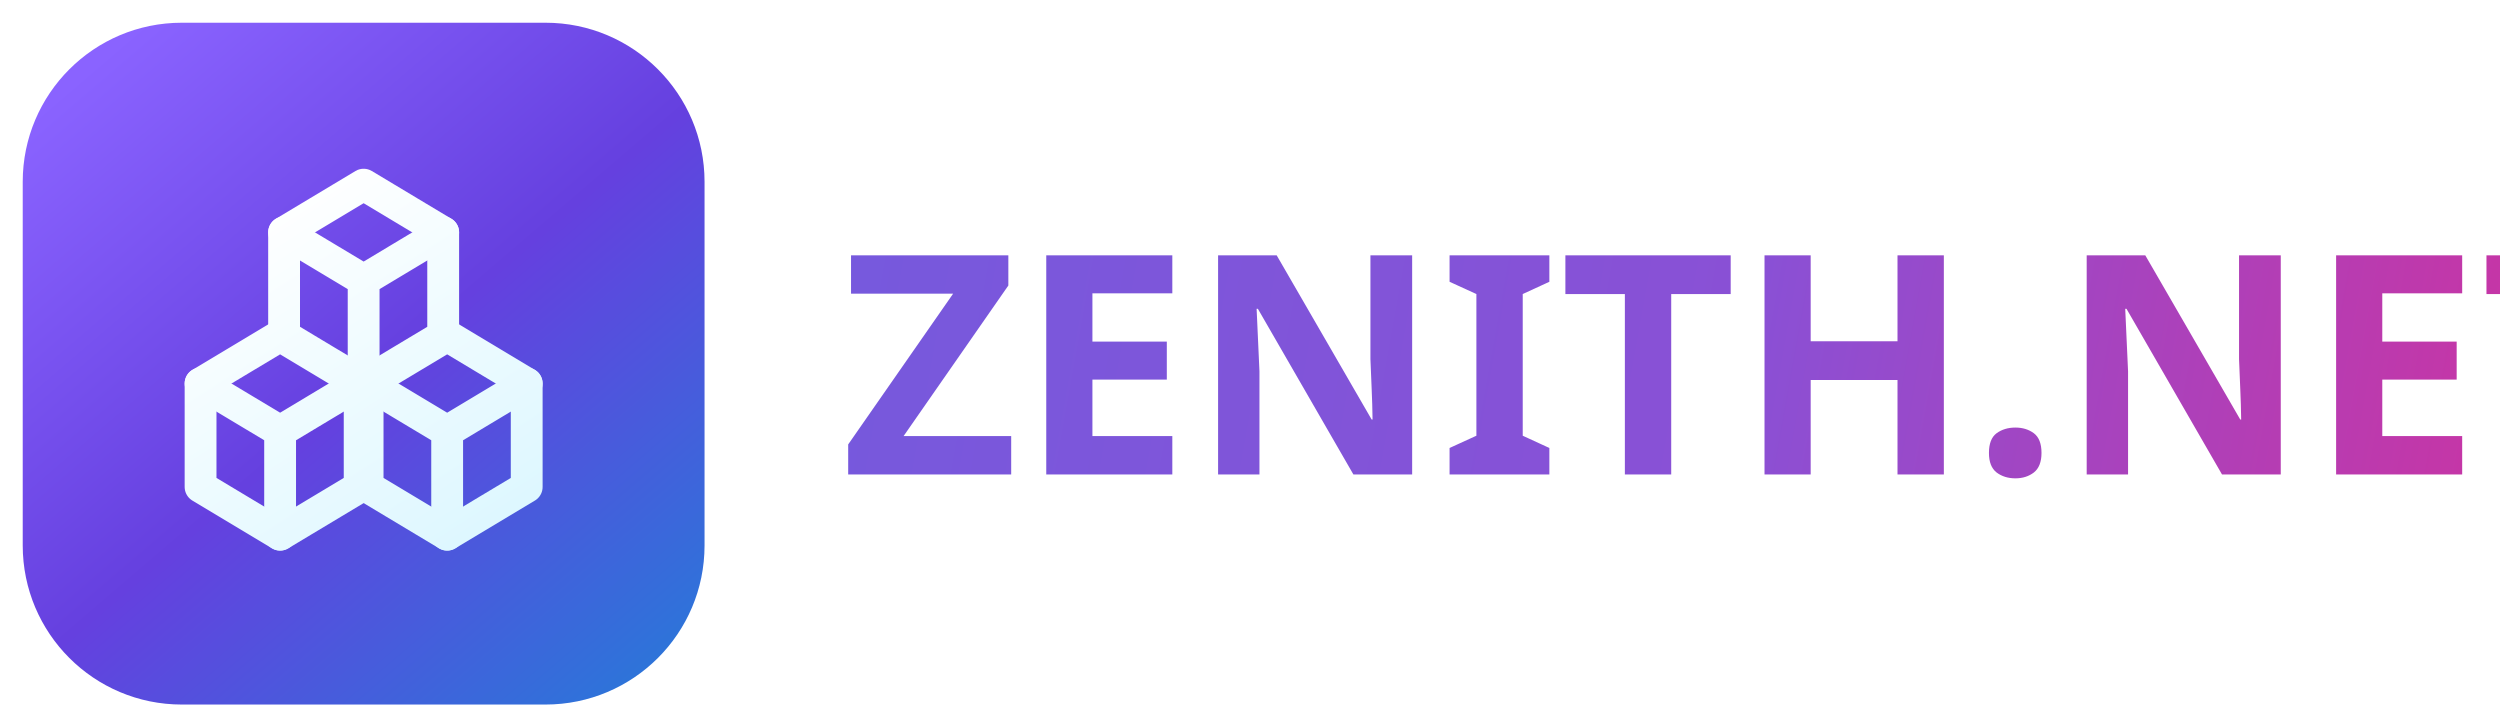
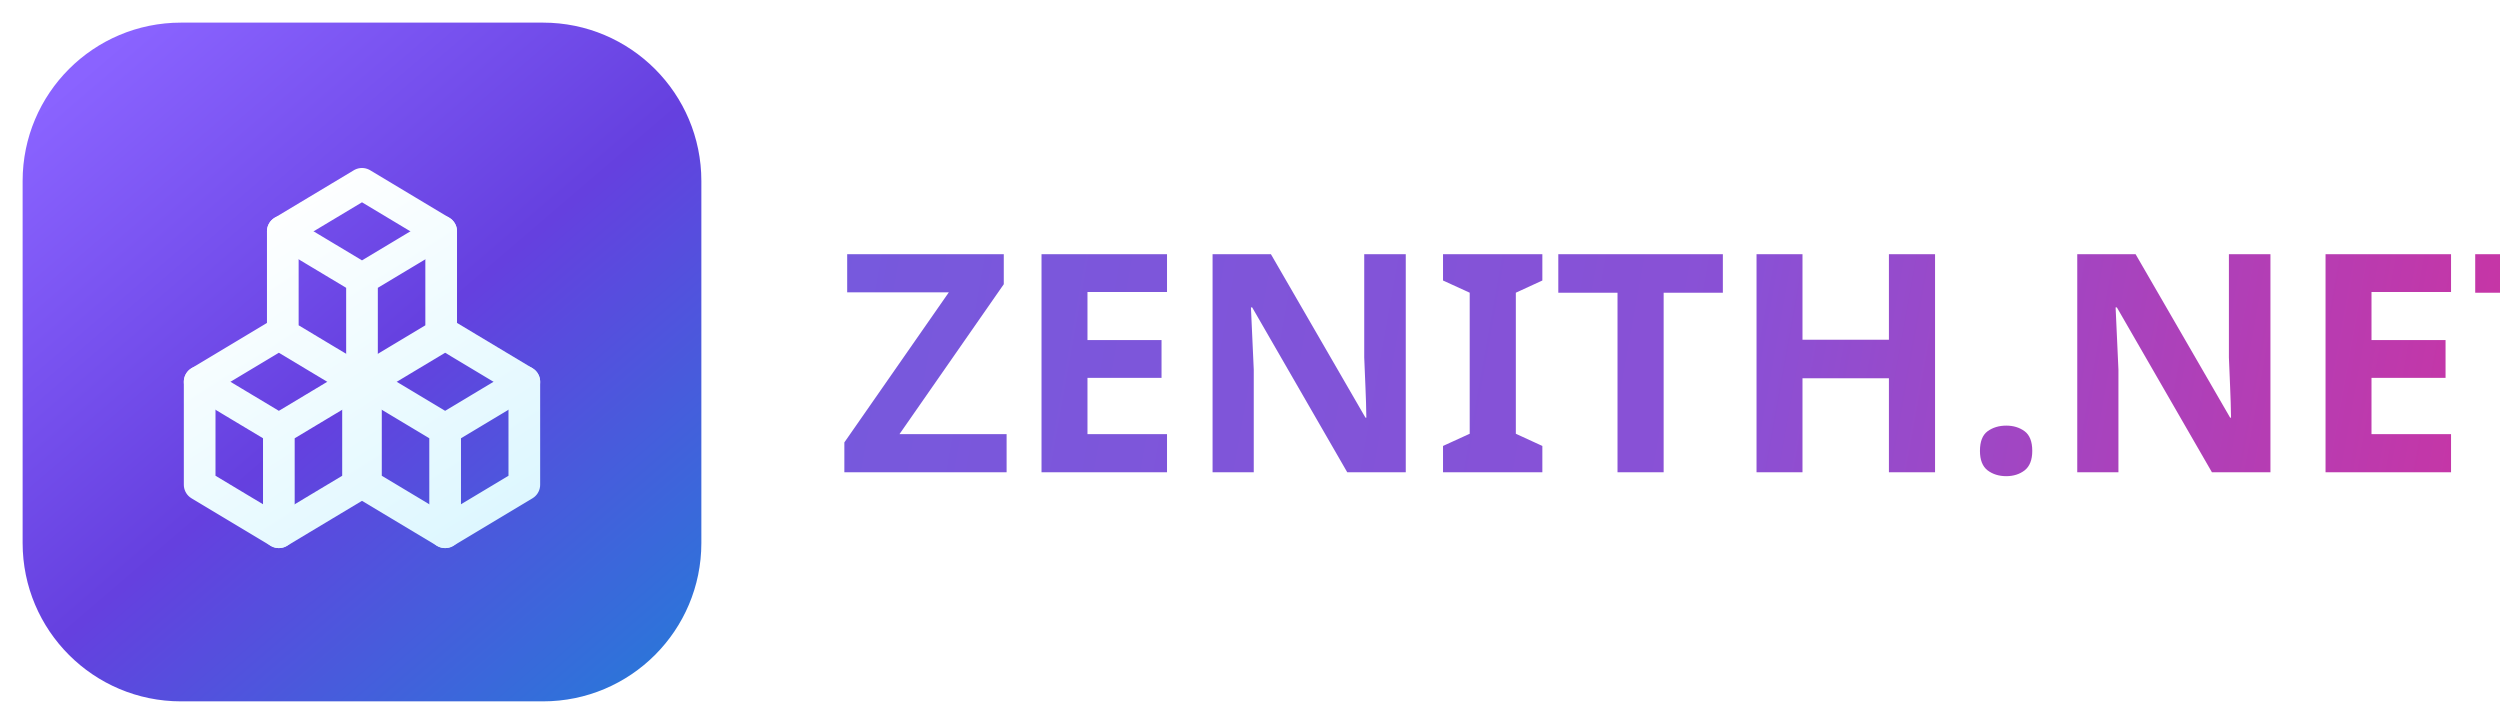
- <svg xmlns="http://www.w3.org/2000/svg" viewBox="0 0 220 64" role="img" aria-labelledby="logo-title" shape-rendering="geometricPrecision">
+ <svg xmlns="http://www.w3.org/2000/svg" viewBox="0 0 221 64" role="img" aria-labelledby="logo-title" shape-rendering="geometricPrecision">
  <defs>
    <linearGradient id="logo-surface" x1="9" y1="5" x2="57" y2="61" gradientUnits="userSpaceOnUse">
      <stop offset="0" stop-color="#8A63FF" />
      <stop offset="0.5" stop-color="#6540DF" />
      <stop offset="1" stop-color="#2B76D9" />
    </linearGradient>
    <linearGradient id="logo-lines" x1="20" y1="12" x2="47" y2="54" gradientUnits="userSpaceOnUse">
      <stop offset="0" stop-color="#FFFFFF" />
      <stop offset="1" stop-color="#DDF7FF" />
    </linearGradient>
    <linearGradient id="wordmark-fill" x1="74" y1="19" x2="219" y2="45" gradientUnits="userSpaceOnUse">
      <stop offset="0" stop-color="#7659DD" />
      <stop offset="0.55" stop-color="#8A50D5" />
      <stop offset="1" stop-color="#C735A5" />
    </linearGradient>
  </defs>
  <rect x="2" y="2" width="60" height="60" rx="14" fill="url(#logo-surface)" />
  <g transform="translate(9.6 9.6) scale(0.7)" fill="none" stroke="url(#logo-lines)" stroke-width="4" stroke-linecap="round" stroke-linejoin="round">
    <g>
      <path d="M32 9.5 42 15.5v13L32 34.5 22 28.5v-13L32 9.5Z" />
      <path d="m22 15.5 10 6 10-6M32 21.5v13" />
    </g>
    <g>
      <path d="m21.5 28.5 10 6v13l-10 6-10-6v-13l10-6Z" />
      <path d="m11.5 34.5 10 6 10-6m-10 6v13" />
    </g>
    <g>
      <path d="m42.5 28.5 10 6v13l-10 6-10-6v-13l10-6Z" />
      <path d="m32.5 34.5 10 6 10-6m-10 6v13" />
    </g>
  </g>
  <text x="74" y="41.75" fill="url(#wordmark-fill)" font-family="Bahnschrift, 'Aptos Display', 'Segoe UI Variable Display', sans-serif" font-size="27" font-weight="650" letter-spacing="0" textLength="145" lengthAdjust="spacingAndGlyphs" aria-hidden="true">ZENITH.NET</text>
</svg>
